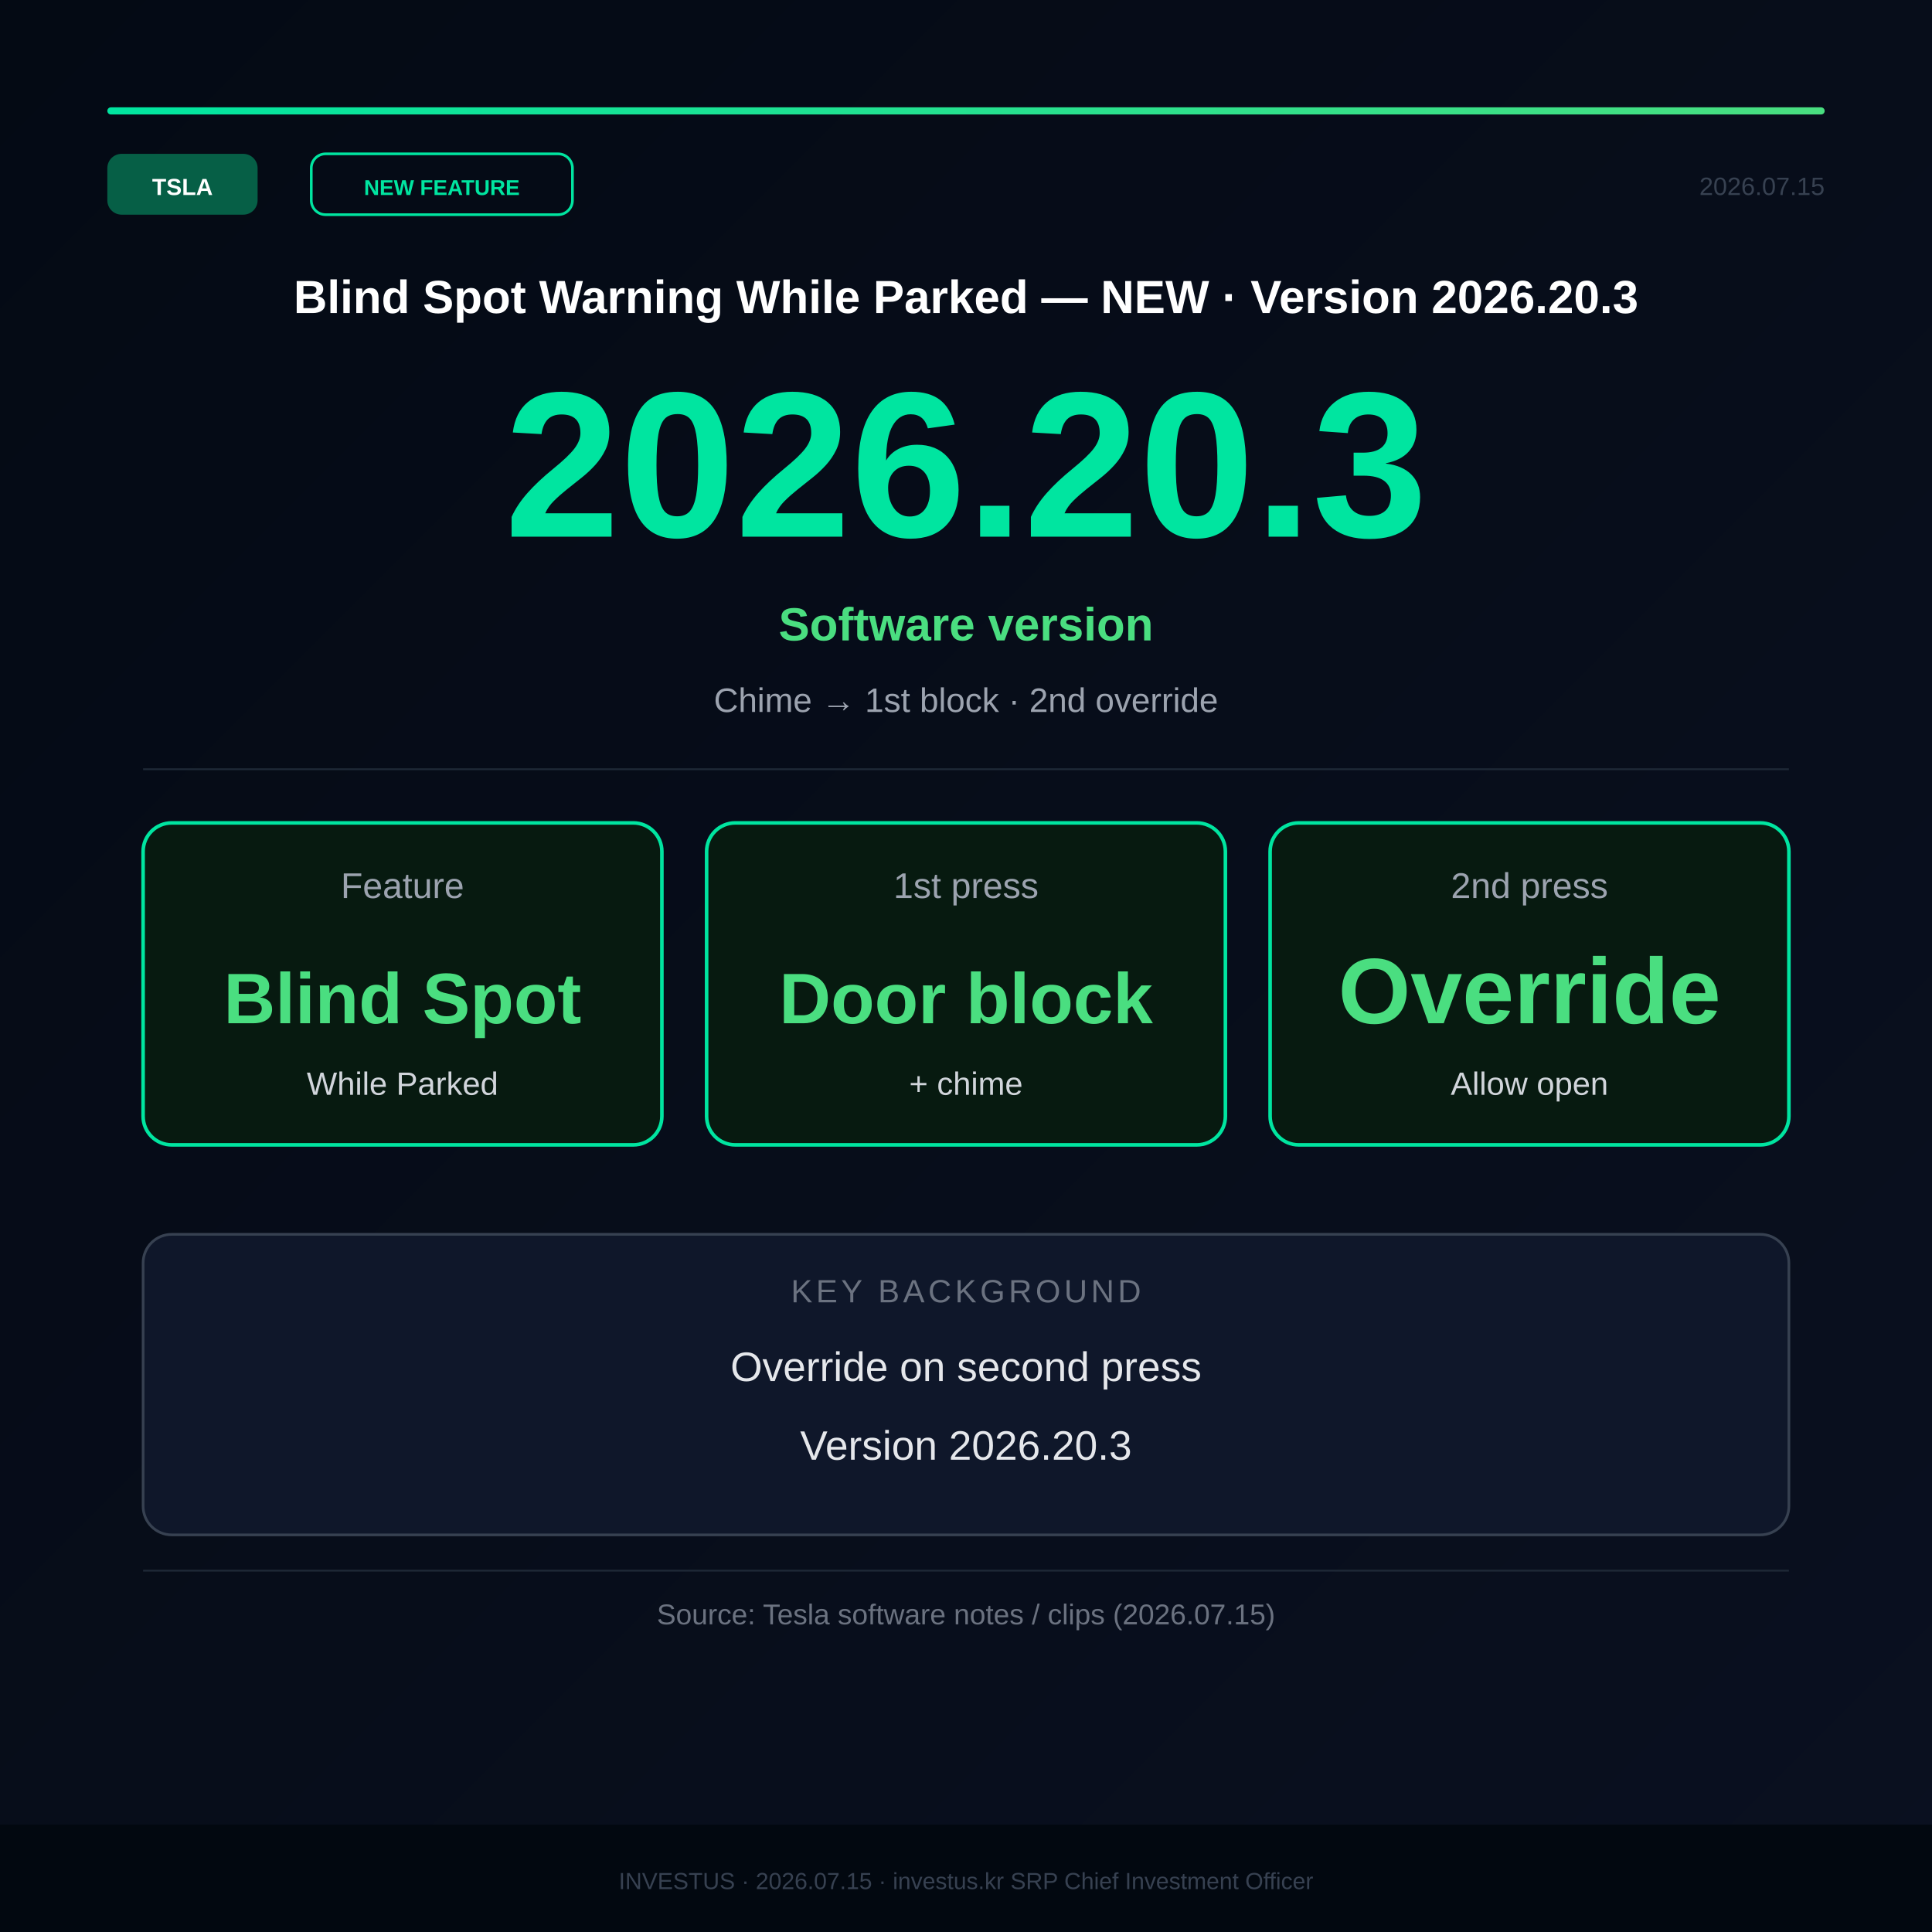
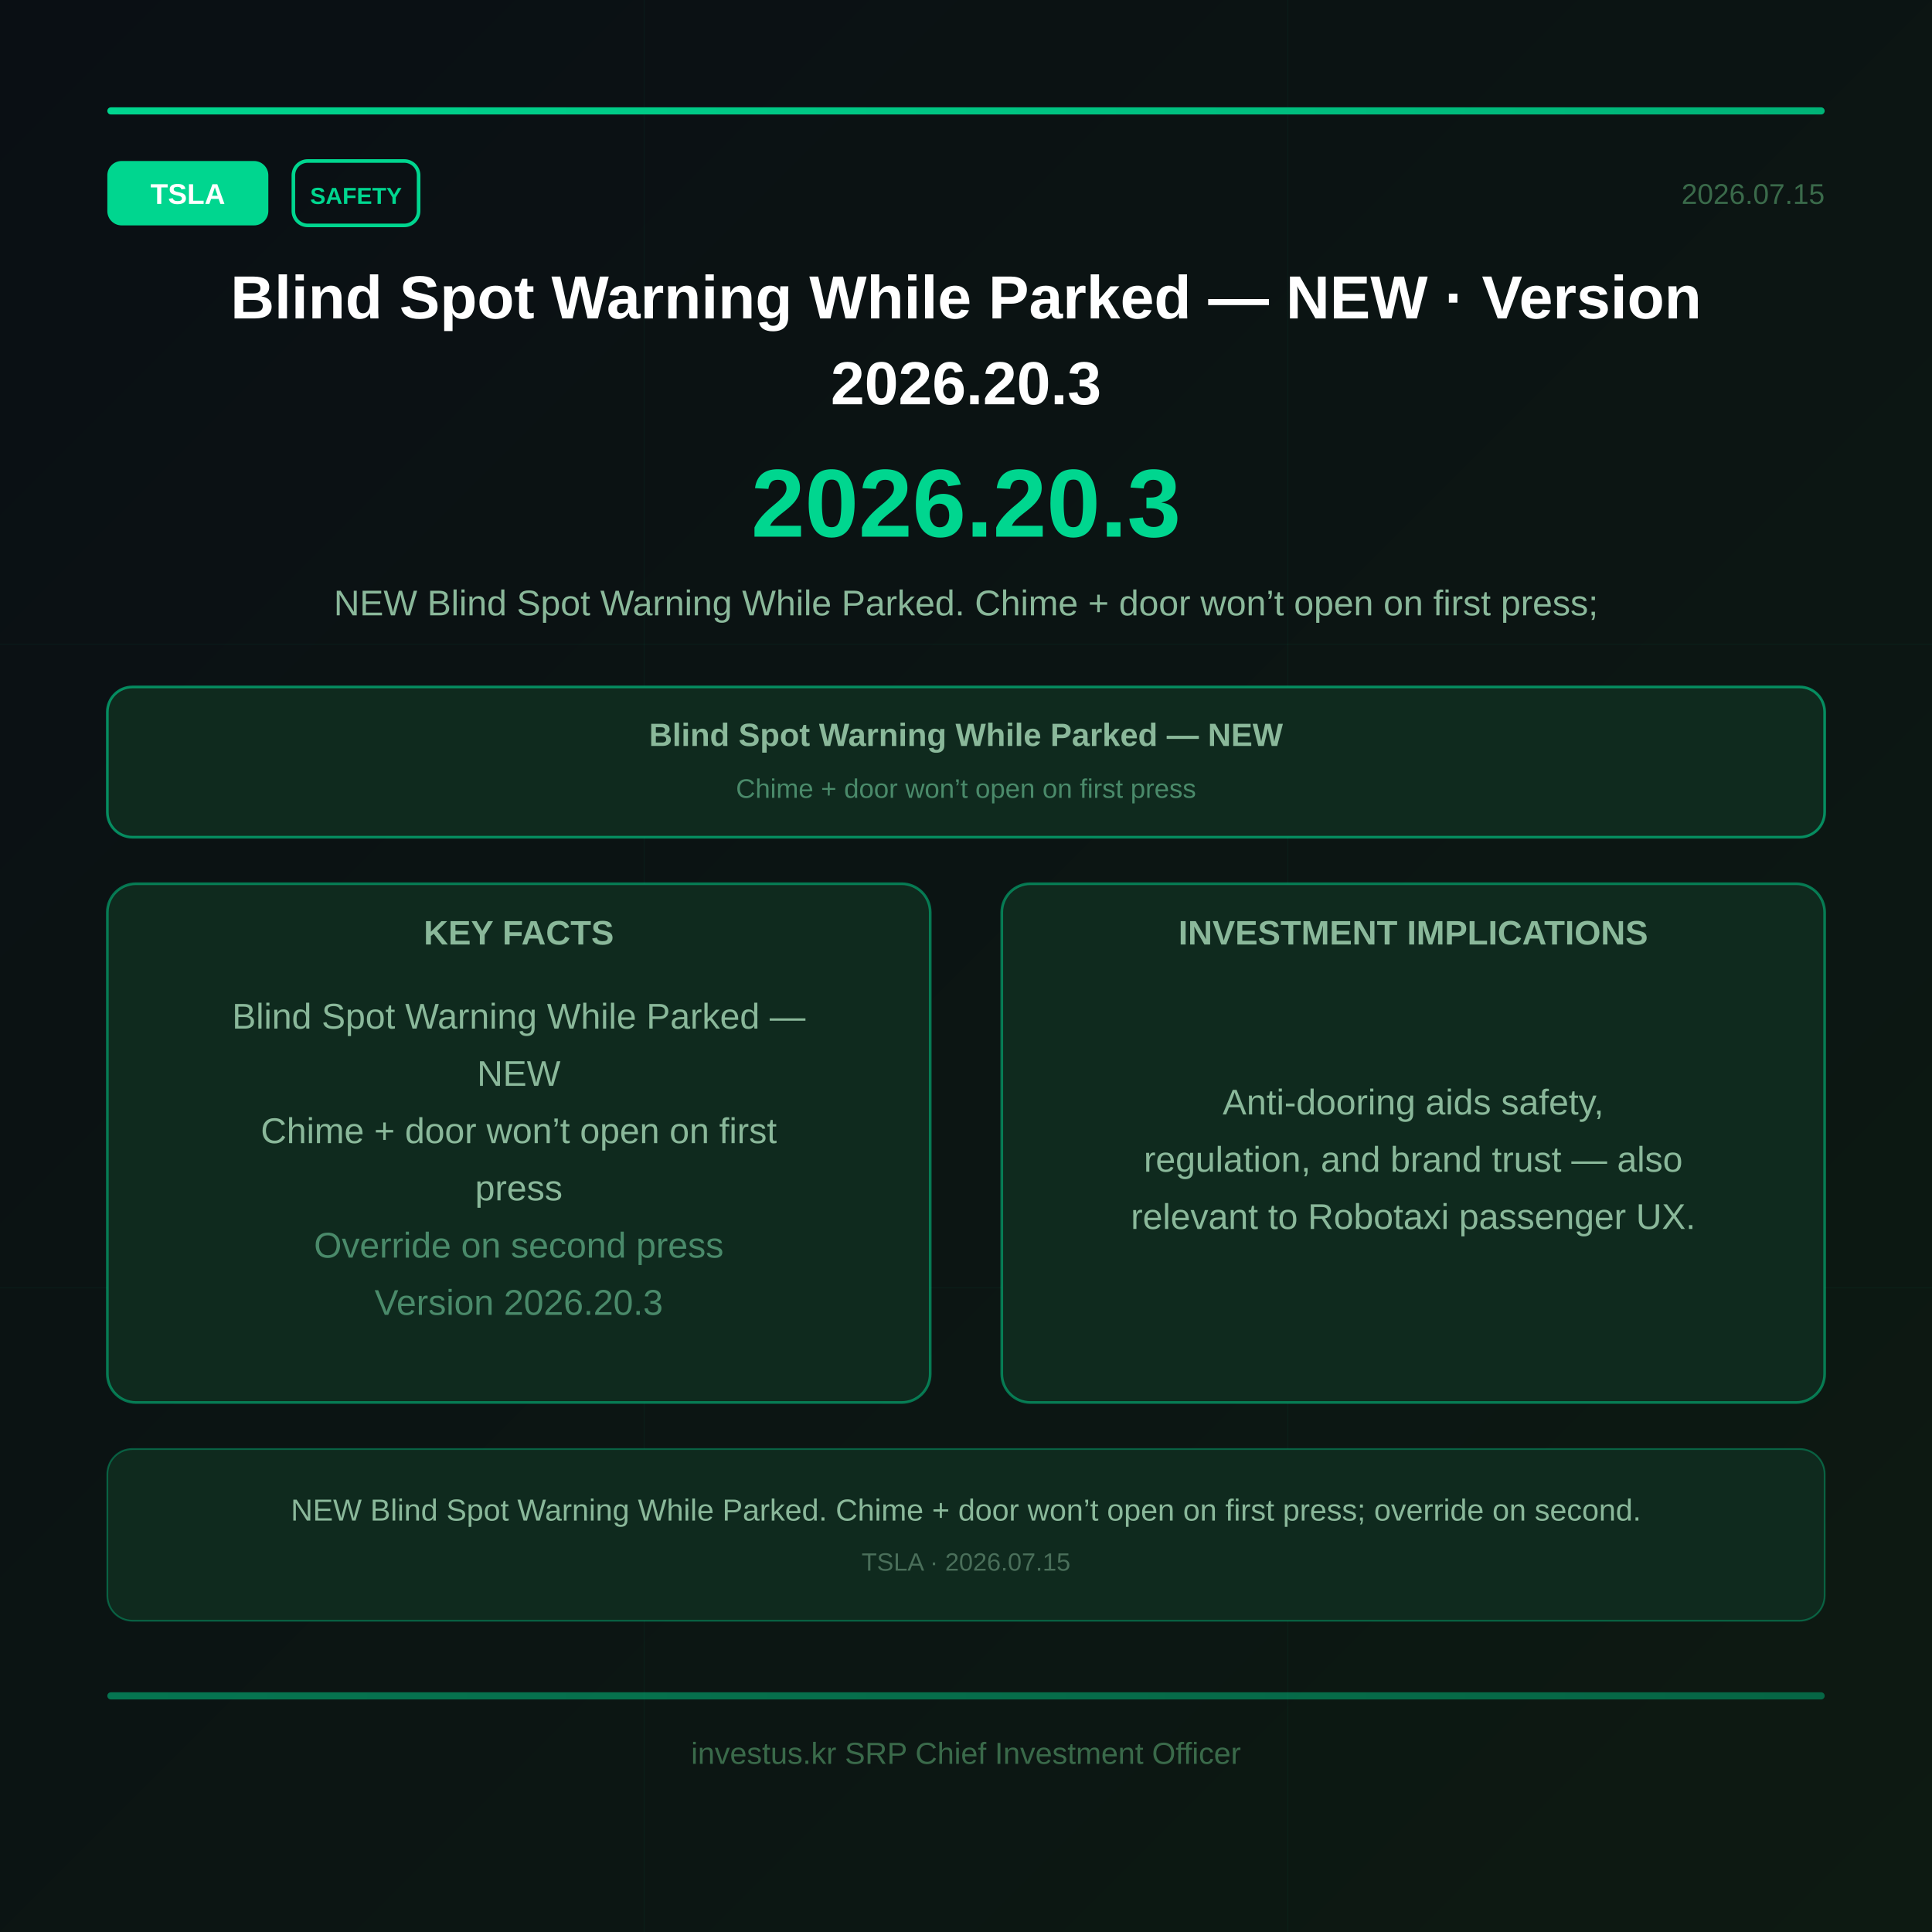
<svg xmlns="http://www.w3.org/2000/svg" viewBox="0 0 1080 1080" width="1080" height="1080">
  <defs>
    <linearGradient id="bg" x1="0%" y1="0%" x2="100%" y2="100%">
-       <stop offset="0%" style="stop-color:#040a14" />
-       <stop offset="100%" style="stop-color:#0a1020" />
+       <stop offset="0%" style="stop-color:#0a0f14" />
+       <stop offset="100%" style="stop-color:#0d1a12" />
    </linearGradient>
    <linearGradient id="grad" x1="0%" y1="0%" x2="100%" y2="0%">
-       <stop offset="0%" style="stop-color:#00e5a0" />
-       <stop offset="100%" style="stop-color:#4ade80" />
+       <stop offset="0%" style="stop-color:#00d68f" />
+       <stop offset="100%" style="stop-color:#00b377" />
    </linearGradient>
  </defs>
  <rect width="1080" height="1080" fill="url(#bg)" />
+   <line x1="0" y1="360" x2="1080" y2="360" stroke="#00d68f" stroke-width="0.3" stroke-opacity="0.08" />
+   <line x1="0" y1="720" x2="1080" y2="720" stroke="#00d68f" stroke-width="0.3" stroke-opacity="0.08" />
+   <line x1="360" y1="0" x2="360" y2="1080" stroke="#00d68f" stroke-width="0.3" stroke-opacity="0.08" />
+   <line x1="720" y1="0" x2="720" y2="1080" stroke="#00d68f" stroke-width="0.3" stroke-opacity="0.08" />
  <rect x="60" y="60" width="960" height="4" fill="url(#grad)" rx="2" />
-   <rect x="60" y="86" width="84" height="34" rx="8" fill="#065f46" />
-   <text x="102.0" y="109" font-family="Arial Black, Arial" font-weight="900" font-size="13" fill="#ffffff" text-anchor="middle">TSLA</text>
-   <rect x="174" y="86" width="146" height="34" rx="8" fill="none" stroke="#00e5a0" stroke-width="1.5" />
-   <text x="247.0" y="109" font-family="Arial, sans-serif" font-weight="700" font-size="12" fill="#00e5a0" text-anchor="middle">NEW FEATURE</text>
-   <text x="1020" y="109" font-family="Arial, sans-serif" font-size="14" fill="#374151" text-anchor="end">2026.07.15</text>
-   <text x="540" y="175" font-family="Arial Black, Arial" font-weight="900" font-size="26" fill="#ffffff" text-anchor="middle">Blind Spot Warning While Parked — NEW · Version 2026.20.3</text>
-   <text x="540" y="300" font-family="Arial Black, Arial" font-weight="900" font-size="116" fill="#00e5a0" text-anchor="middle">2026.20.3</text>
-   <text x="540" y="358" font-family="Arial Black, Arial" font-weight="900" font-size="26" fill="#4ade80" text-anchor="middle">Software version</text>
-   <text x="540" y="398" font-family="Arial, sans-serif" font-size="19" fill="#9ca3af" text-anchor="middle">Chime → 1st block · 2nd override</text>
-   <line x1="80" y1="430" x2="1000" y2="430" stroke="#1f2937" stroke-width="1" />
-   <rect x="80" y="460" width="290" height="180" rx="16" fill="#071a10" stroke="#00e5a0" stroke-width="2" />
-   <text x="225.0" y="502" font-family="Arial, sans-serif" font-size="20" fill="#9ca3af" text-anchor="middle">Feature</text>
-   <text x="225.0" y="572" font-family="Arial Black, Arial" font-weight="900" font-size="40" fill="#4ade80" text-anchor="middle">Blind Spot</text>
-   <text x="225.0" y="612" font-family="Arial, sans-serif" font-size="18" fill="#d1d5db" text-anchor="middle">While Parked</text>
-   <rect x="395" y="460" width="290" height="180" rx="16" fill="#071a10" stroke="#00e5a0" stroke-width="2" />
-   <text x="540.0" y="502" font-family="Arial, sans-serif" font-size="20" fill="#9ca3af" text-anchor="middle">1st press</text>
-   <text x="540.0" y="572" font-family="Arial Black, Arial" font-weight="900" font-size="40" fill="#4ade80" text-anchor="middle">Door block</text>
-   <text x="540.0" y="612" font-family="Arial, sans-serif" font-size="18" fill="#d1d5db" text-anchor="middle">+ chime</text>
-   <rect x="710" y="460" width="290" height="180" rx="16" fill="#071a10" stroke="#00e5a0" stroke-width="2" />
-   <text x="855.0" y="502" font-family="Arial, sans-serif" font-size="20" fill="#9ca3af" text-anchor="middle">2nd press</text>
-   <text x="855.0" y="572" font-family="Arial Black, Arial" font-weight="900" font-size="52" fill="#4ade80" text-anchor="middle">Override</text>
-   <text x="855.0" y="612" font-family="Arial, sans-serif" font-size="18" fill="#d1d5db" text-anchor="middle">Allow open</text>
-   <rect x="80" y="690" width="920" height="168" rx="16" fill="#0f172a" stroke="#374151" stroke-width="1.5" />
-   <text x="540" y="728" font-family="Arial, sans-serif" font-size="18" fill="#6b7280" text-anchor="middle" letter-spacing="2">KEY BACKGROUND</text>
-   <text x="540" y="772" font-family="Arial, sans-serif" font-size="23" fill="#e5e7eb" text-anchor="middle">Override on second press</text>
-   <text x="540" y="816" font-family="Arial, sans-serif" font-size="23" fill="#e5e7eb" text-anchor="middle">Version 2026.20.3</text>
-   <line x1="80" y1="878" x2="1000" y2="878" stroke="#1f2937" stroke-width="1" />
-   <text x="540" y="908" font-family="Arial, sans-serif" font-size="16" fill="#6b7280" text-anchor="middle">Source: Tesla software notes / clips (2026.07.15)</text>
-   <rect x="0" y="1020" width="1080" height="60" fill="#020810" />
-   <text x="540" y="1056" font-family="Arial, sans-serif" font-size="13" fill="#374151" text-anchor="middle">INVESTUS · 2026.07.15 · investus.kr SRP Chief Investment Officer</text>
+   <rect x="60" y="90" width="90" height="36" rx="8" fill="#00d68f" />
+   <text x="105" y="114" font-family="Arial Black, Arial" font-weight="900" font-size="16" fill="#ffffff" text-anchor="middle">TSLA</text>
+   <rect x="164" y="90" width="70" height="36" rx="8" fill="none" stroke="#00d68f" stroke-width="2" />
+   <text x="199" y="114" font-family="Arial, sans-serif" font-weight="700" font-size="13" fill="#00d68f" text-anchor="middle">SAFETY</text>
+   <text x="1020" y="114" font-family="Arial, sans-serif" font-size="16" fill="#3a6a4a" text-anchor="end">2026.07.15</text>
+   <text x="540" y="178" font-family="Arial Black, Arial" font-weight="900" font-size="34" fill="#ffffff" text-anchor="middle">Blind Spot Warning While Parked — NEW · Version</text>
+   <text x="540" y="226" font-family="Arial Black, Arial" font-weight="900" font-size="34" fill="#ffffff" text-anchor="middle">2026.20.3</text>
+   <text x="540" y="300" font-family="Arial Black, Arial" font-weight="900" font-size="54" fill="#00d68f" text-anchor="middle">2026.20.3</text>
+   <text x="540" y="344" font-family="Arial, sans-serif" font-size="20" fill="#8ab89a" text-anchor="middle">NEW Blind Spot Warning While Parked. Chime + door won’t open on first press;</text>
+   <rect x="60" y="384" width="960" height="84" rx="14" fill="#0f2a1e" stroke="#00d68f" stroke-width="1.5" stroke-opacity="0.6" />
+   <text x="540" y="417" font-family="Arial Black, Arial" font-weight="900" font-size="18" fill="#8ab89a" text-anchor="middle">Blind Spot Warning While Parked — NEW</text>
+   <text x="540" y="446" font-family="Arial, sans-serif" font-size="15" fill="#4a8a6a" text-anchor="middle">Chime + door won’t open on first press</text>
+   <rect x="60" y="494" width="460" height="290" rx="16" fill="#0f2a1e" stroke="#00d68f" stroke-width="1.5" stroke-opacity="0.5" />
+   <text x="290" y="528" font-family="Arial Black, Arial" font-weight="900" font-size="19" fill="#8ab89a" text-anchor="middle">KEY FACTS</text>
+   <text x="290" y="575.0" font-family="Arial, sans-serif" font-size="20" fill="#8ab89a" text-anchor="middle">Blind Spot Warning While Parked —</text>
+   <text x="290" y="607.0" font-family="Arial, sans-serif" font-size="20" fill="#8ab89a" text-anchor="middle">NEW</text>
+   <text x="290" y="639.0" font-family="Arial, sans-serif" font-size="20" fill="#8ab89a" text-anchor="middle">Chime + door won’t open on first</text>
+   <text x="290" y="671.0" font-family="Arial, sans-serif" font-size="20" fill="#8ab89a" text-anchor="middle">press</text>
+   <text x="290" y="703.0" font-family="Arial, sans-serif" font-size="20" fill="#4a8a6a" text-anchor="middle">Override on second press</text>
+   <text x="290" y="735.0" font-family="Arial, sans-serif" font-size="20" fill="#4a8a6a" text-anchor="middle">Version 2026.20.3</text>
+   <rect x="560" y="494" width="460" height="290" rx="16" fill="#0f2a1e" stroke="#00d68f" stroke-width="1.5" stroke-opacity="0.5" />
+   <text x="790" y="528" font-family="Arial Black, Arial" font-weight="900" font-size="19" fill="#8ab89a" text-anchor="middle">INVESTMENT IMPLICATIONS</text>
+   <text x="790" y="623.0" font-family="Arial, sans-serif" font-size="20" fill="#8ab89a" text-anchor="middle">Anti-dooring aids safety,</text>
+   <text x="790" y="655.0" font-family="Arial, sans-serif" font-size="20" fill="#8ab89a" text-anchor="middle">regulation, and brand trust — also</text>
+   <text x="790" y="687.0" font-family="Arial, sans-serif" font-size="20" fill="#8ab89a" text-anchor="middle">relevant to Robotaxi passenger UX.</text>
+   <rect x="60" y="810" width="960" height="96" rx="14" fill="#0f2a1e" stroke="#00d68f" stroke-width="1" stroke-opacity="0.35" />
+   <text x="540" y="850" font-family="Arial, sans-serif" font-size="17" fill="#8ab89a" text-anchor="middle">NEW Blind Spot Warning While Parked. Chime + door won’t open on first press; override on second.</text>
+   <text x="540" y="878" font-family="Arial, sans-serif" font-size="14" fill="#4a6f5a" text-anchor="middle">TSLA · 2026.07.15</text>
+   <rect x="60" y="946" width="960" height="4" fill="url(#grad)" rx="2" opacity="0.5" />
+   <text x="540" y="986" font-family="Arial, sans-serif" font-size="17" fill="#3a6a4a" text-anchor="middle">investus.kr  SRP Chief Investment Officer</text>
</svg>
